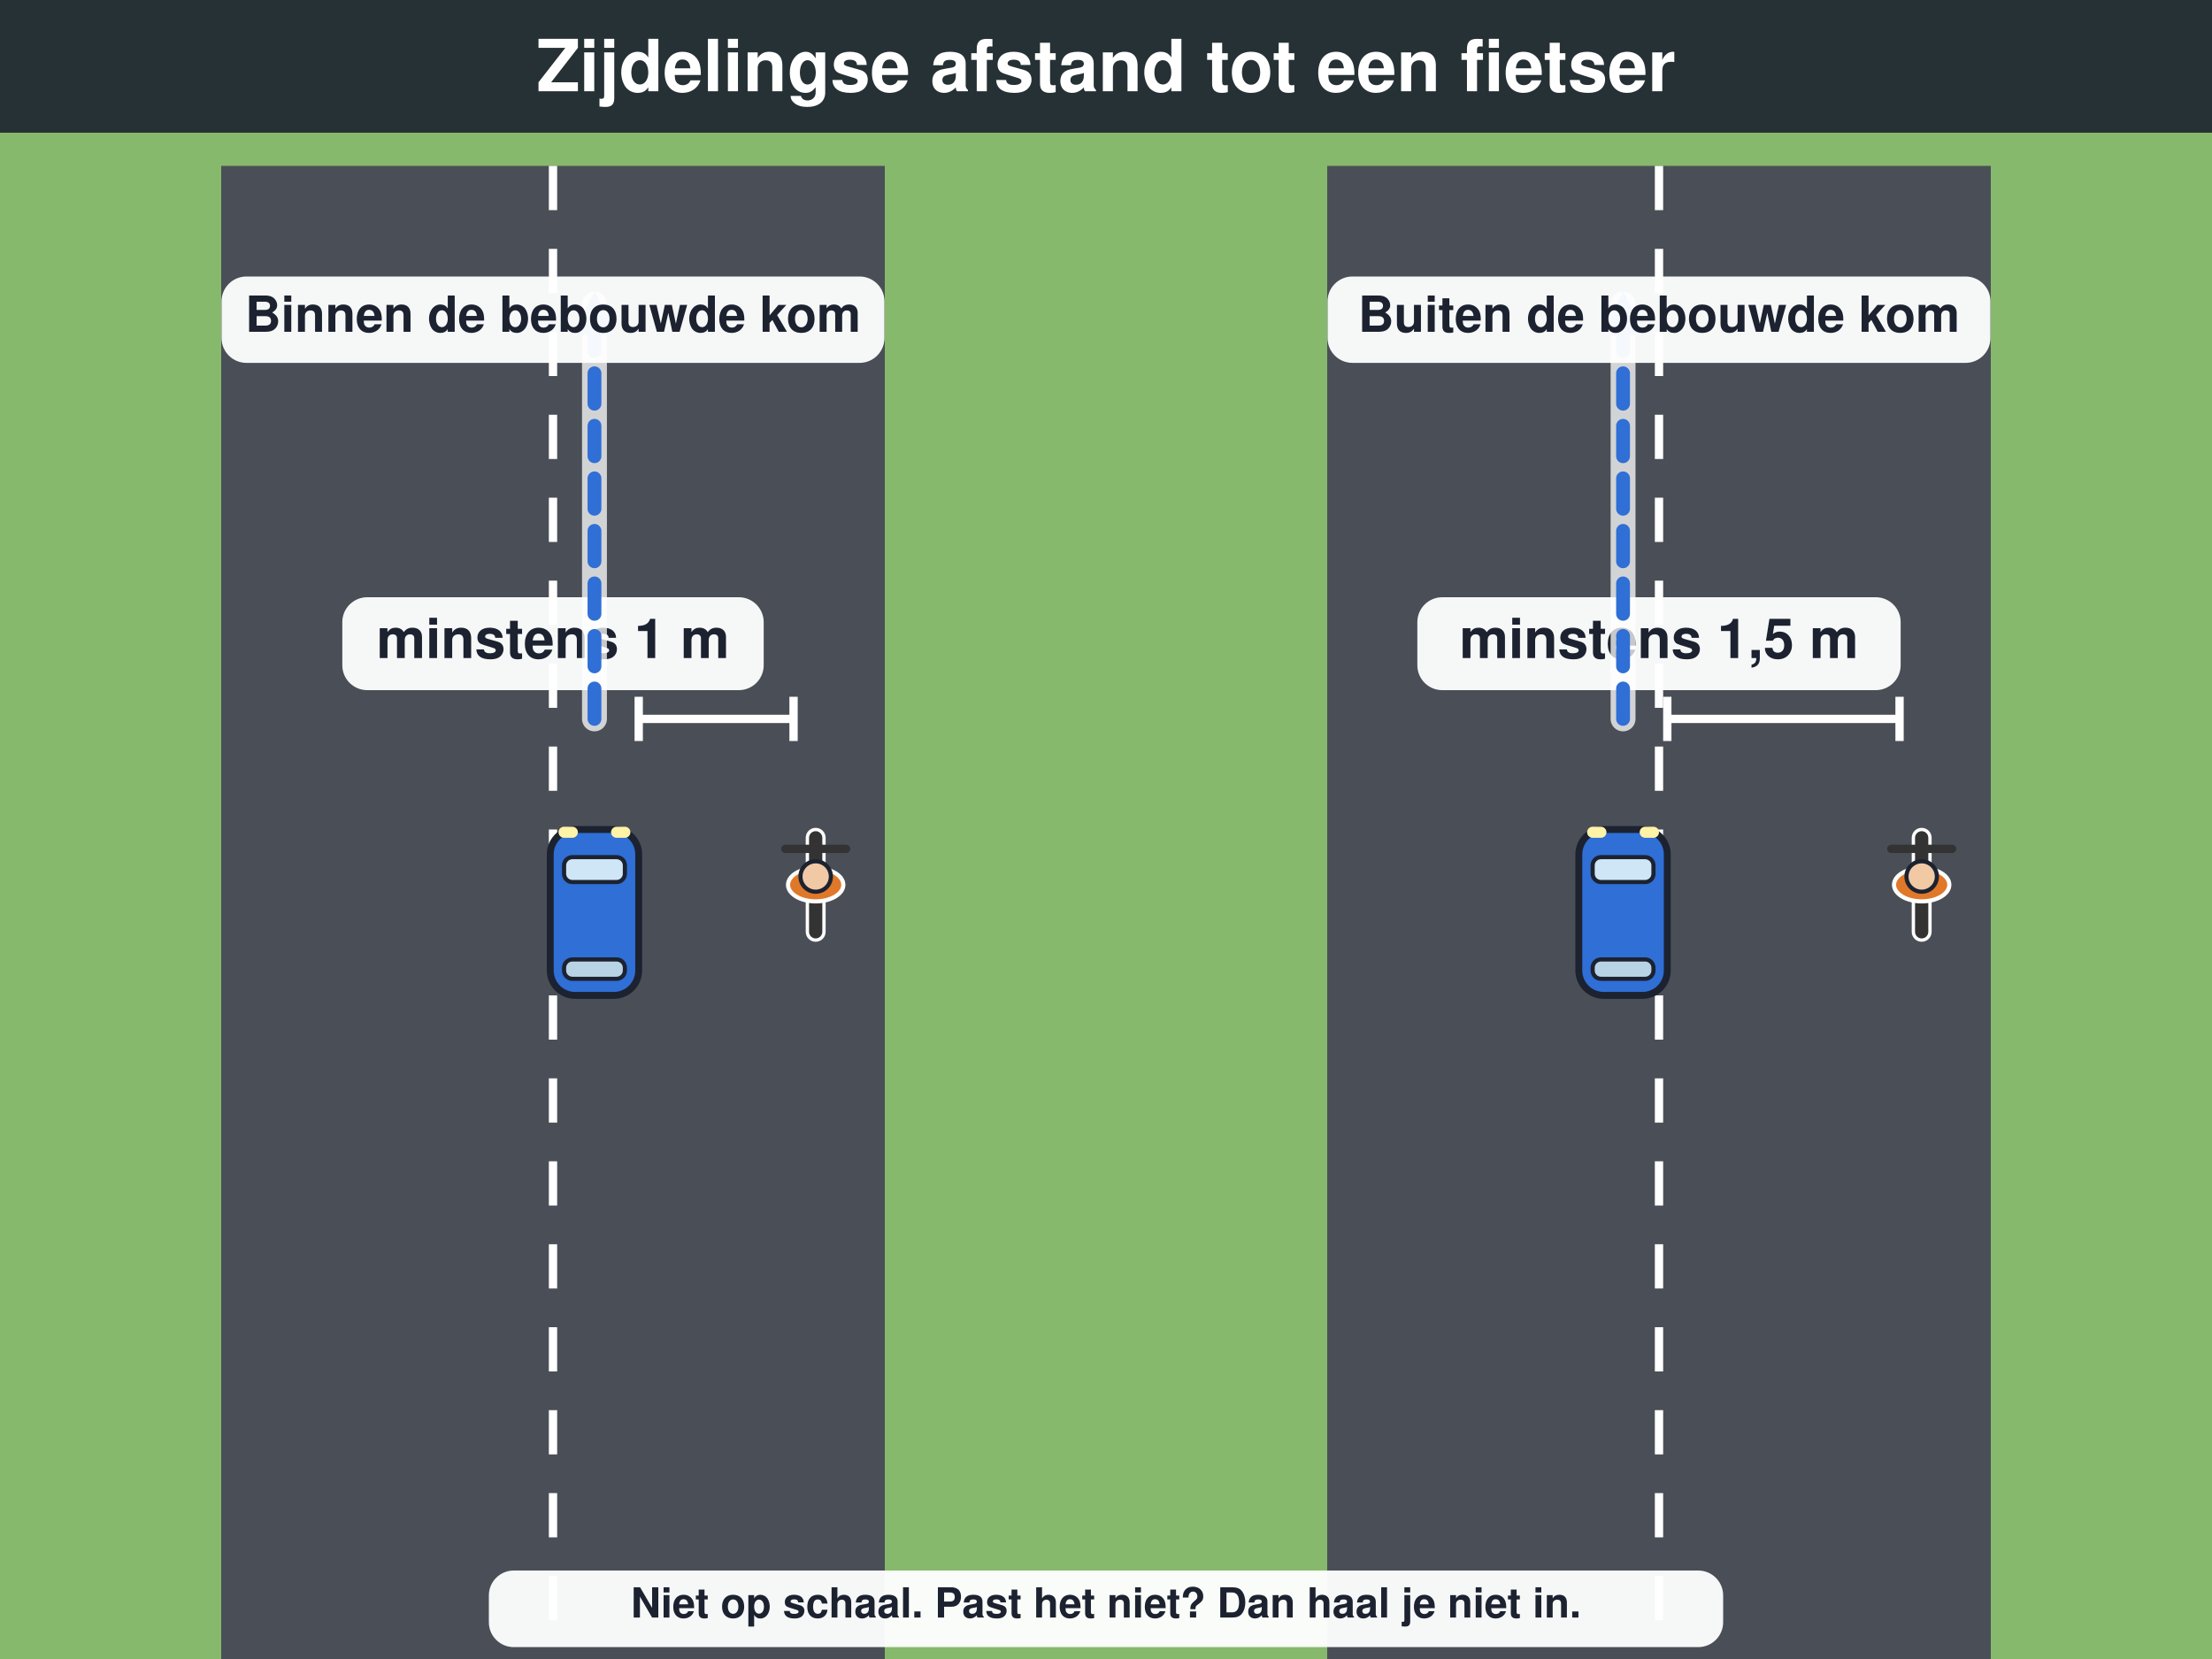
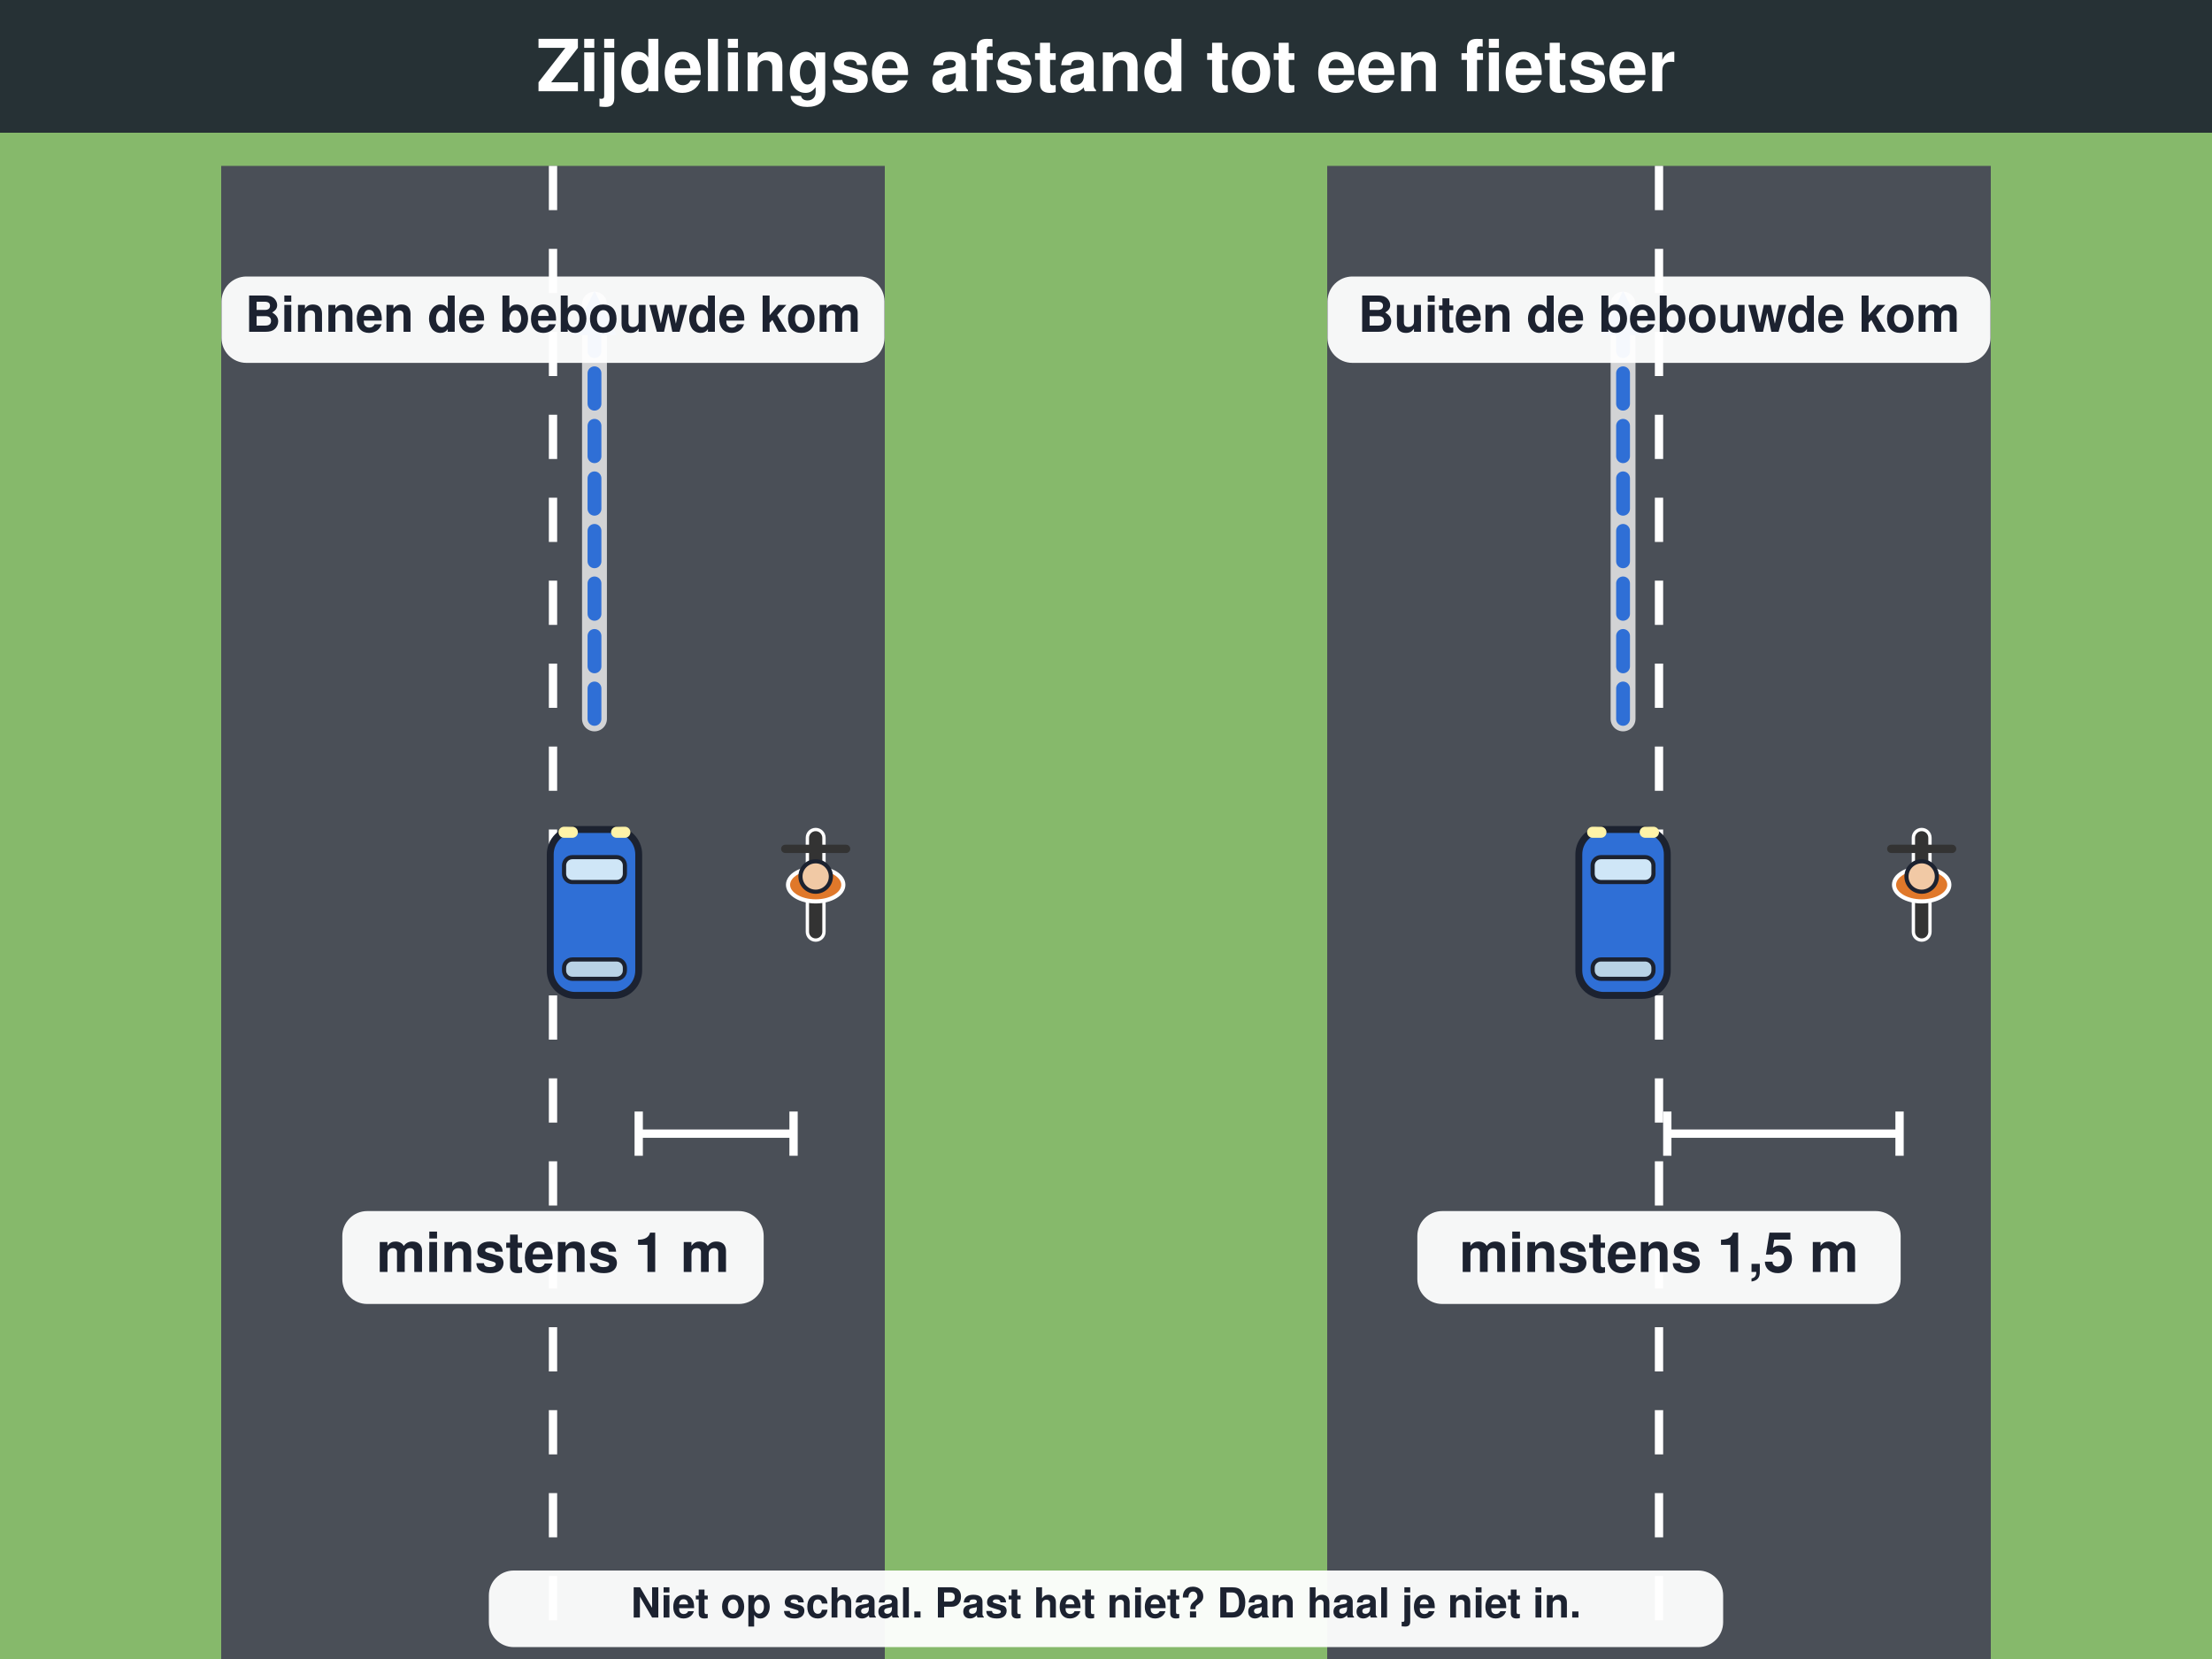
<svg xmlns="http://www.w3.org/2000/svg" viewBox="0 0 800 600" width="800" height="600" role="img" aria-labelledby="t d">
  <defs>
    <marker id="ah2f6fd6" viewBox="0 0 10 10" refX="7" refY="5" markerWidth="3.2" markerHeight="3.2" orient="auto" markerUnits="strokeWidth">
      <path d="M0 0 L10 5 L0 10 z" fill="#2f6fd6" />
    </marker>
  </defs>
  <rect width="800" height="600" fill="#86b96b" />
  <g transform="translate(0 0)">
    <rect x="80" y="60" width="240" height="540" fill="#4a4f57" />
    <line x1="200" y1="60" x2="200" y2="600" stroke="#fff" stroke-width="3" stroke-dasharray="16 14" />
    <g transform="translate(215 330) rotate(0)">
      <rect x="-16" y="-30" width="32" height="60" rx="9" fill="#2f6fd6" stroke="#1c2230" stroke-width="2.5" />
      <rect x="-11" y="-20" width="22" height="9" rx="3" fill="#cfe6f7" stroke="#1c2230" stroke-width="1.5" />
      <rect x="-11" y="17" width="22" height="7" rx="3" fill="#b9d3e6" stroke="#1c2230" stroke-width="1.5" />
      <rect x="-13" y="-31" width="7" height="4" rx="2" fill="#fff3a8" />
      <rect x="6" y="-31" width="7" height="4" rx="2" fill="#fff3a8" />
    </g>
    <g transform="translate(295 320) rotate(0)">
      <rect x="-3" y="-20" width="6" height="40" rx="3" fill="#333" stroke="#fff" stroke-width="1.2" />
      <line x1="-11" y1="-13" x2="11" y2="-13" stroke="#333" stroke-width="3" stroke-linecap="round" />
      <ellipse cx="0" cy="0" rx="10" ry="6" fill="#e0782a" stroke="#fff" stroke-width="1.5" />
      <circle cx="0" cy="-3" r="5.5" fill="#f1c9a5" stroke="#1c2230" stroke-width="1.5" />
    </g>
    <g stroke="#fff" stroke-width="3">
-       <line x1="231" y1="260" x2="287" y2="260" />
-       <line x1="231" y1="252" x2="231" y2="268" />
-       <line x1="287" y1="252" x2="287" y2="268" />
+       <line x1="231" y1="410" x2="287" y2="410" />
+       <line x1="231" y1="402" x2="231" y2="418" />
+       <line x1="287" y1="402" x2="287" y2="418" />
    </g>
-     <rect x="123.8" y="216" width="152.4" height="33.6" rx="9" fill="#fff" opacity="0.95" />
-     <text x="200" y="238" font-family="Segoe UI, Helvetica, Arial, sans-serif" font-size="20" font-weight="700" fill="#1c2230" text-anchor="middle">
+     <rect x="123.8" y="438" width="152.4" height="33.6" rx="9" fill="#fff" opacity="0.95" />
+     <text x="200" y="460" font-family="Segoe UI, Helvetica, Arial, sans-serif" font-size="20" font-weight="700" fill="#1c2230" text-anchor="middle">
      <tspan x="200" dy="0">minstens 1 m</tspan>
    </text>
    <path d="M215,260 L215,110" fill="none" stroke="#fff" stroke-width="9" stroke-linecap="round" stroke-linejoin="round" opacity="0.75" />
    <path d="M215,260 L215,110" fill="none" stroke="#2f6fd6" stroke-width="5" stroke-linecap="round" stroke-linejoin="round" stroke-dasharray="11 8" marker-end="url(#ah2f6fd6)" />
    <rect x="80.12" y="100" width="239.76" height="31.24" rx="9" fill="#fff" opacity="0.95" />
    <text x="200" y="120" font-family="Segoe UI, Helvetica, Arial, sans-serif" font-size="18" font-weight="700" fill="#1c2230" text-anchor="middle">
      <tspan x="200" dy="0">Binnen de bebouwde kom</tspan>
    </text>
  </g>
  <g transform="translate(400 0)">
    <rect x="80" y="60" width="240" height="540" fill="#4a4f57" />
    <line x1="200" y1="60" x2="200" y2="600" stroke="#fff" stroke-width="3" stroke-dasharray="16 14" />
    <g transform="translate(187 330) rotate(0)">
      <rect x="-16" y="-30" width="32" height="60" rx="9" fill="#2f6fd6" stroke="#1c2230" stroke-width="2.5" />
      <rect x="-11" y="-20" width="22" height="9" rx="3" fill="#cfe6f7" stroke="#1c2230" stroke-width="1.5" />
      <rect x="-11" y="17" width="22" height="7" rx="3" fill="#b9d3e6" stroke="#1c2230" stroke-width="1.5" />
      <rect x="-13" y="-31" width="7" height="4" rx="2" fill="#fff3a8" />
      <rect x="6" y="-31" width="7" height="4" rx="2" fill="#fff3a8" />
    </g>
    <g transform="translate(295 320) rotate(0)">
      <rect x="-3" y="-20" width="6" height="40" rx="3" fill="#333" stroke="#fff" stroke-width="1.2" />
      <line x1="-11" y1="-13" x2="11" y2="-13" stroke="#333" stroke-width="3" stroke-linecap="round" />
      <ellipse cx="0" cy="0" rx="10" ry="6" fill="#e0782a" stroke="#fff" stroke-width="1.5" />
      <circle cx="0" cy="-3" r="5.5" fill="#f1c9a5" stroke="#1c2230" stroke-width="1.5" />
    </g>
    <g stroke="#fff" stroke-width="3">
-       <line x1="203" y1="260" x2="287" y2="260" />
-       <line x1="203" y1="252" x2="203" y2="268" />
-       <line x1="287" y1="252" x2="287" y2="268" />
+       <line x1="203" y1="410" x2="287" y2="410" />
+       <line x1="203" y1="402" x2="203" y2="418" />
+       <line x1="287" y1="402" x2="287" y2="418" />
    </g>
-     <rect x="112.6" y="216" width="174.8" height="33.6" rx="9" fill="#fff" opacity="0.95" />
-     <text x="200" y="238" font-family="Segoe UI, Helvetica, Arial, sans-serif" font-size="20" font-weight="700" fill="#1c2230" text-anchor="middle">
+     <rect x="112.6" y="438" width="174.8" height="33.6" rx="9" fill="#fff" opacity="0.95" />
+     <text x="200" y="460" font-family="Segoe UI, Helvetica, Arial, sans-serif" font-size="20" font-weight="700" fill="#1c2230" text-anchor="middle">
      <tspan x="200" dy="0">minstens 1,5 m</tspan>
    </text>
    <path d="M187,260 L187,110" fill="none" stroke="#fff" stroke-width="9" stroke-linecap="round" stroke-linejoin="round" opacity="0.75" />
    <path d="M187,260 L187,110" fill="none" stroke="#2f6fd6" stroke-width="5" stroke-linecap="round" stroke-linejoin="round" stroke-dasharray="11 8" marker-end="url(#ah2f6fd6)" />
    <rect x="80.12" y="100" width="239.76" height="31.24" rx="9" fill="#fff" opacity="0.95" />
    <text x="200" y="120" font-family="Segoe UI, Helvetica, Arial, sans-serif" font-size="18" font-weight="700" fill="#1c2230" text-anchor="middle">
      <tspan x="200" dy="0">Buiten de bebouwde kom</tspan>
    </text>
  </g>
  <rect x="176.8" y="568" width="446.4" height="27.7" rx="9" fill="#fff" opacity="0.95" />
  <text x="400" y="585" font-family="Segoe UI, Helvetica, Arial, sans-serif" font-size="15" font-weight="700" fill="#1c2230" text-anchor="middle">
    <tspan x="400" dy="0">Niet op schaal. Past het niet? Dan haal je niet in.</tspan>
  </text>
  <rect x="0" y="0" width="800" height="48" fill="#1c2230" opacity="0.9" />
  <text x="400" y="33" font-family="Segoe UI, Helvetica, Arial, sans-serif" font-size="26" font-weight="700" fill="#fff" text-anchor="middle">
    <tspan x="400" dy="0">Zijdelingse afstand tot een fietser</tspan>
  </text>
</svg>
